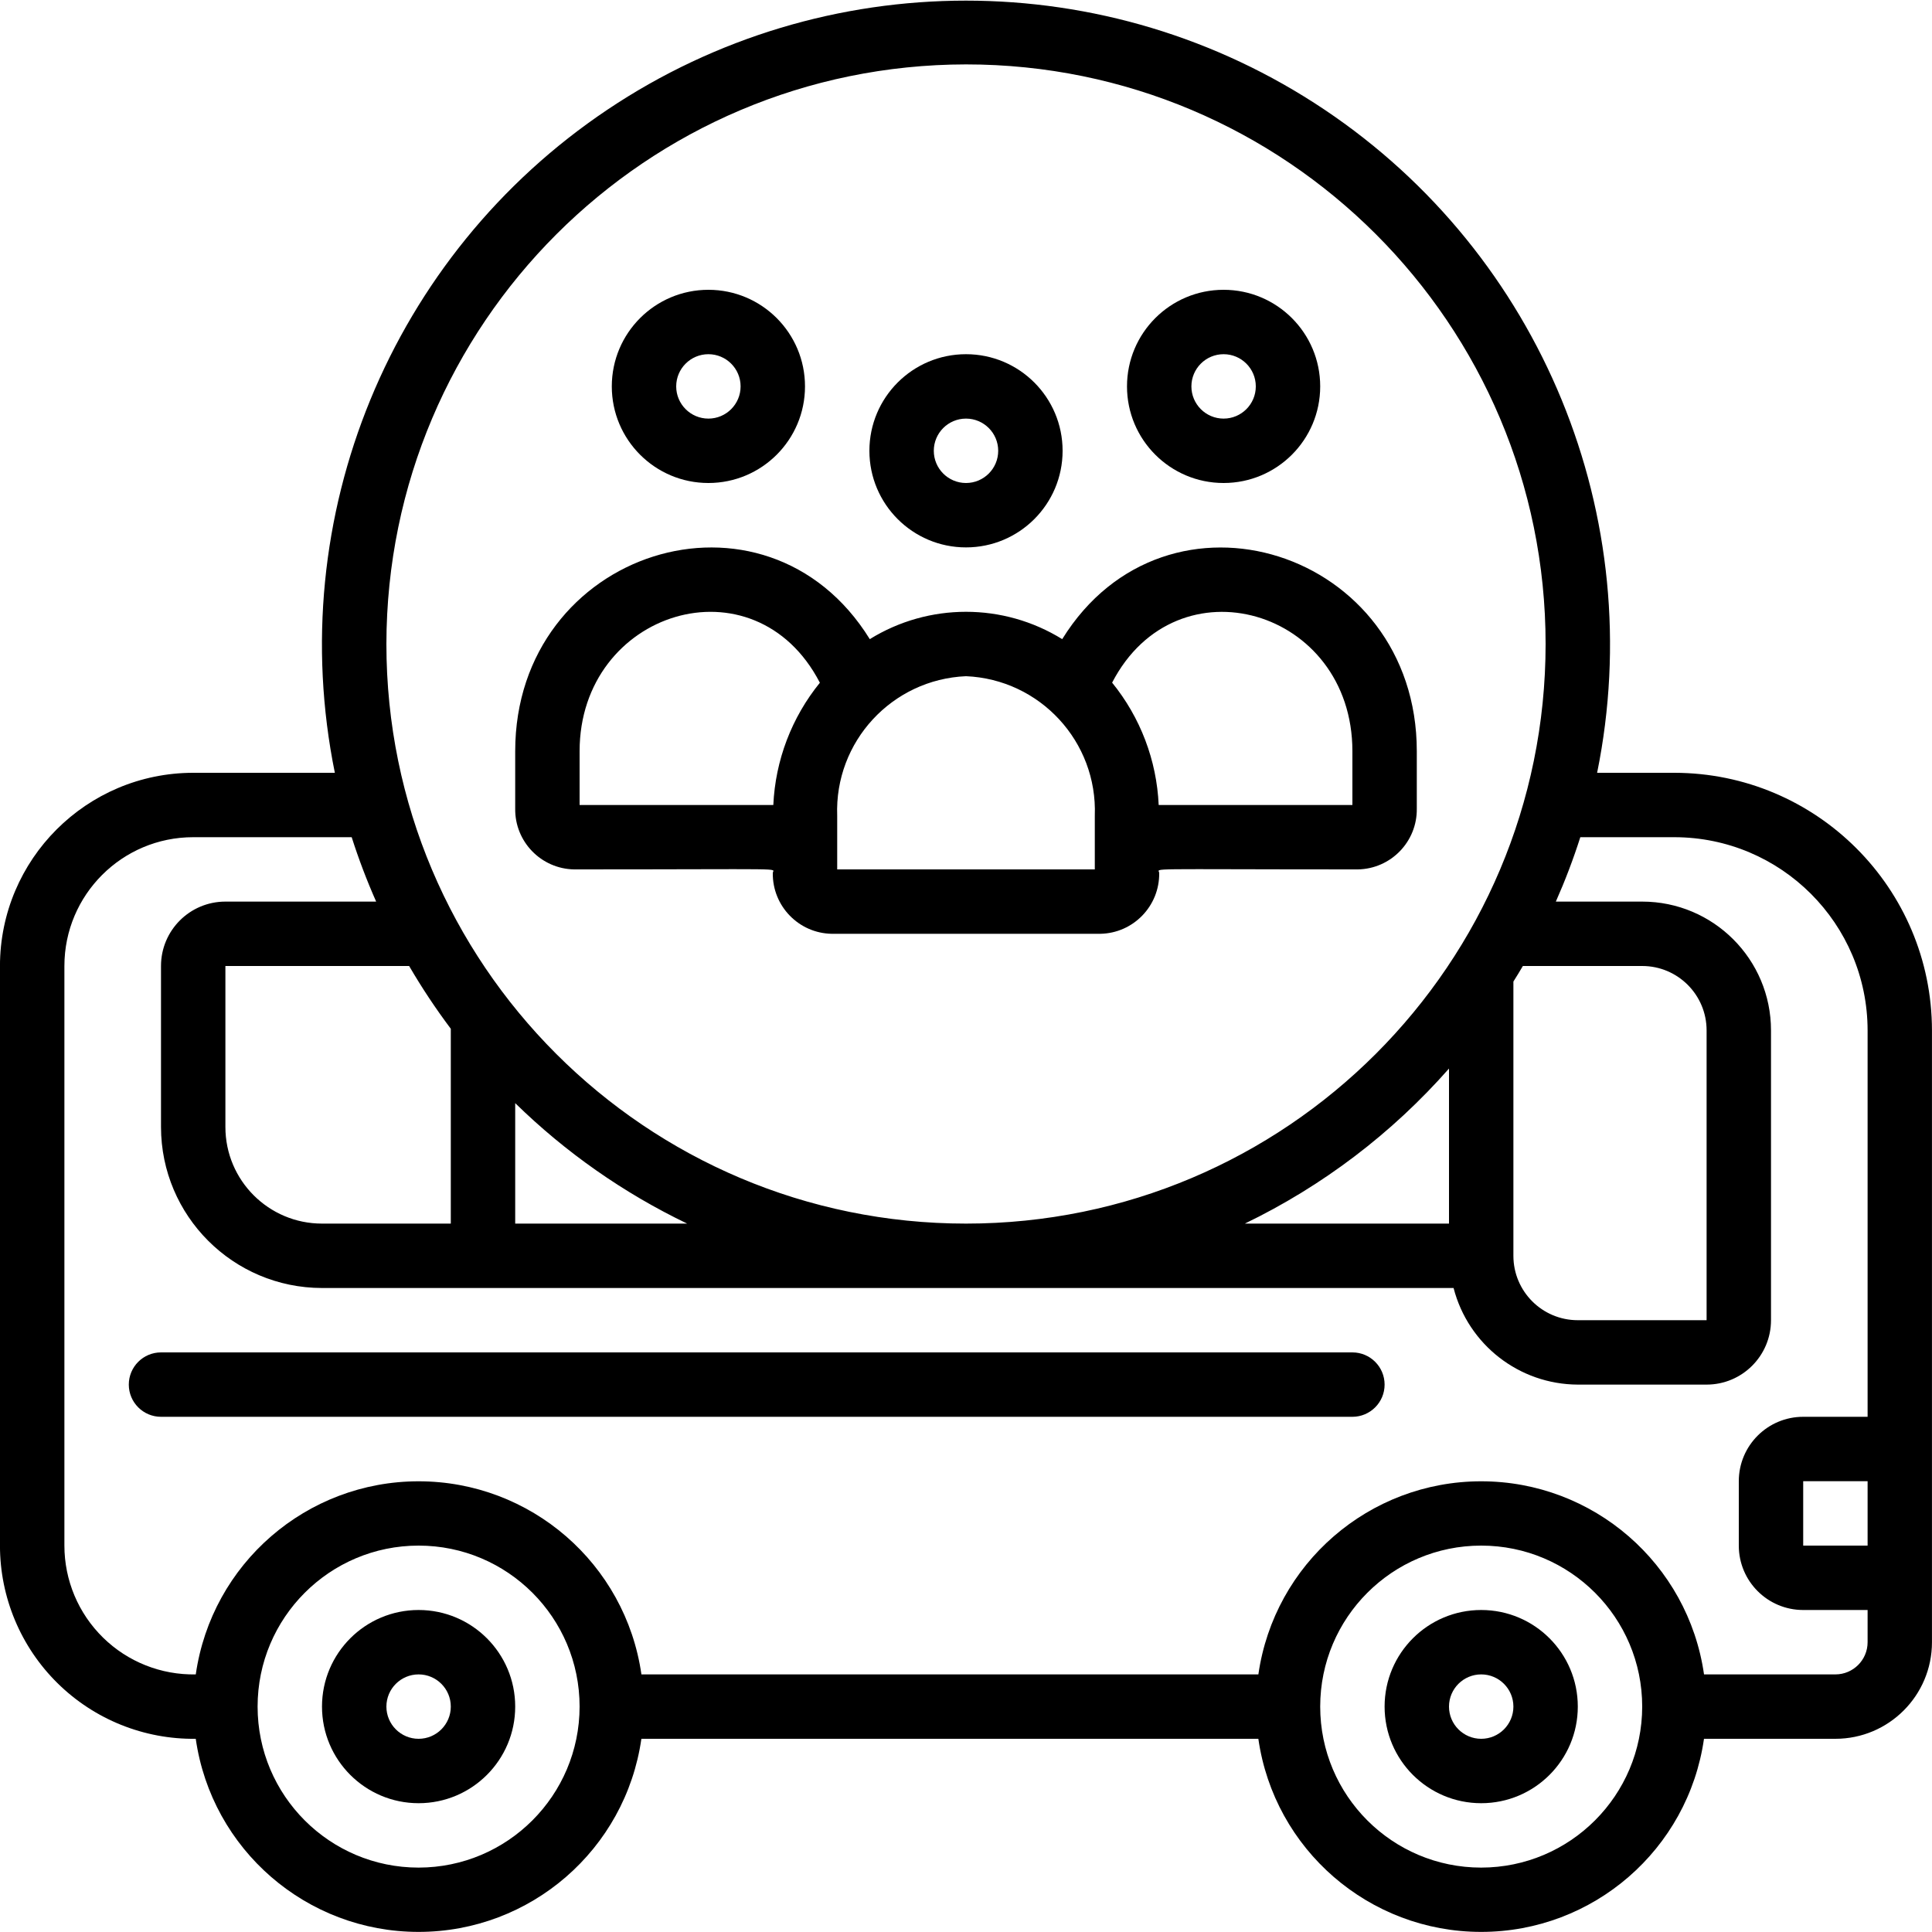
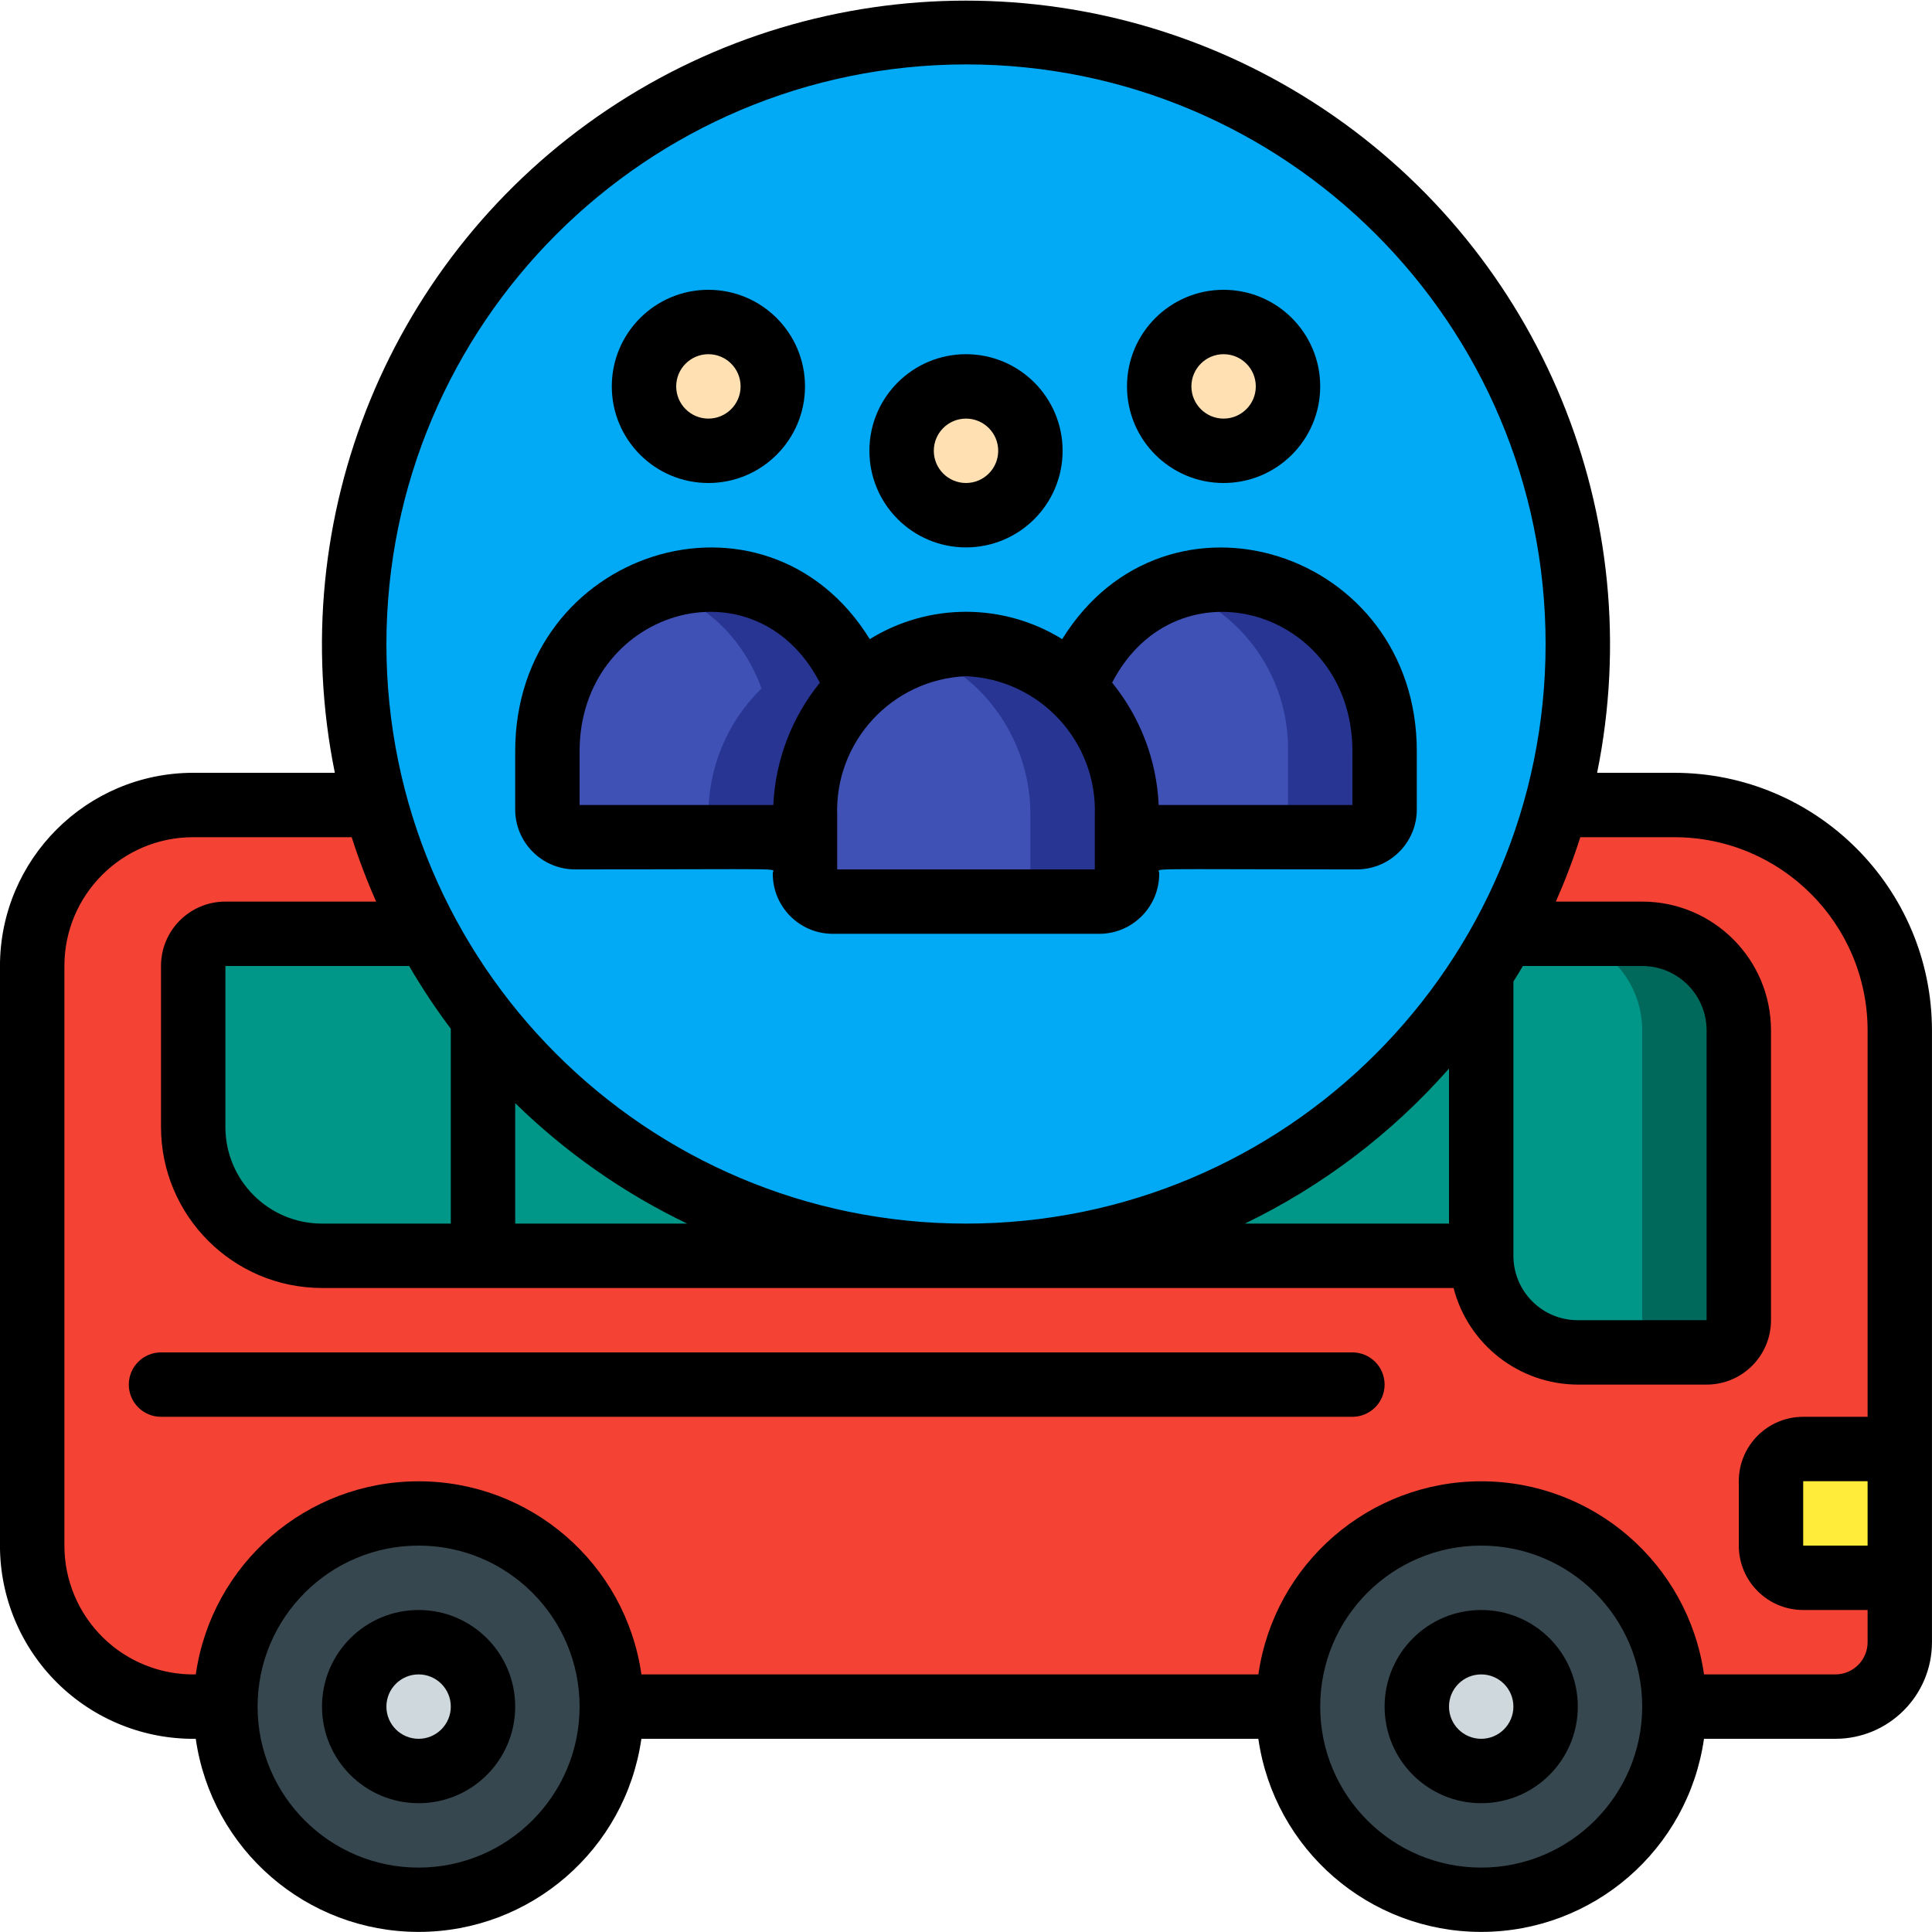
<svg xmlns="http://www.w3.org/2000/svg" height="512" viewBox="0 0 60 60" width="512">
-   <g id="040---Group-Excursion">
-     <path id="Shape" d="m13 50c-1.657 0-3 1.343-3 3s1.343 3 3 3 3-1.343 3-3-1.343-3-3-3zm0 4c-.552 0-1-.448-1-1s.448-1 1-1 1 .448 1 1-.448 1-1 1z" />
-     <path id="Shape" d="m46 50c-1.657 0-3 1.343-3 3s1.343 3 3 3 3-1.343 3-3-1.343-3-3-3zm0 4c-.552 0-1-.448-1-1s.448-1 1-1 1 .448 1 1-.448 1-1 1z" />
-     <path id="Shape" d="m52 24h-2.4c1.614-7.946-1.73-16.081-8.467-20.595s-15.531-4.514-22.267 0-10.08 12.648-8.467 20.595h-4.4c-3.312.003-5.997 2.688-6 6v18c-0 1.605.643 3.144 1.786 4.271 1.143 1.128 2.689 1.75 4.294 1.729.494 3.442 3.443 5.997 6.92 5.997 3.477 0 6.426-2.555 6.92-5.997h19.16c.494 3.442 3.443 5.997 6.92 5.997s6.426-2.555 6.92-5.997h4.08c1.657 0 3-1.343 3-3v-19c-.005-4.416-3.584-7.995-8-8zm-13.34 14c2.413-1.166 4.569-2.803 6.34-4.815v4.815zm8.34-7.517c.1-.16.2-.32.294-.483h3.706c1.105 0 2 .895 2 2v9h-4c-1.105 0-2-.895-2-2zm-17-28.483c9.941 0 18 8.059 18 18s-8.059 18-18 18-18-8.059-18-18c.011-9.937 8.063-17.989 18-18zm-20 36c-1.657 0-3-1.343-3-3v-5h5.706c.393.674.825 1.325 1.294 1.949v6.051zm6-3.741c1.564 1.53 3.368 2.793 5.34 3.741h-5.34zm-3 23.741c-2.761 0-5-2.239-5-5s2.239-5 5-5 5 2.239 5 5c-.003 2.76-2.24 4.997-5 5zm33 0c-2.761 0-5-2.239-5-5s2.239-5 5-5 5 2.239 5 5c-.003 2.76-2.24 4.997-5 5zm12-10h-2v-2h2zm0-4h-2c-1.105 0-2 .895-2 2v2c0 1.105.895 2 2 2h2v1c0 .552-.448 1-1 1h-4.08c-.494-3.442-3.443-5.997-6.92-5.997s-6.426 2.555-6.92 5.997h-19.16c-.494-3.442-3.443-5.997-6.92-5.997-3.477 0-6.426 2.555-6.92 5.997-1.075.021-2.113-.39-2.88-1.143-.768-.752-1.2-1.782-1.2-2.857v-18c0-2.209 1.791-4 4-4h4.922c.217.68.471 1.348.76 2h-4.682c-1.105 0-2 .895-2 2v5c.003 2.76 2.24 4.997 5 5h35.142c.455 1.761 2.04 2.993 3.858 3h4c1.105 0 2-.895 2-2v-9c0-2.209-1.791-4-4-4h-2.682c.289-.652.543-1.32.76-2h2.922c3.312.003 5.997 2.688 6 6z" />
-     <path id="Shape" d="m42 42h-37c-.552 0-1 .448-1 1s.448 1 1 1h37c.552 0 1-.448 1-1s-.448-1-1-1z" />
-     <path id="Shape" d="m30 17c1.657 0 3-1.343 3-3s-1.343-3-3-3-3 1.343-3 3 1.343 3 3 3zm0-4c.552 0 1 .448 1 1s-.448 1-1 1-1-.448-1-1 .448-1 1-1z" />
-     <path id="Shape" d="m22 15c1.657 0 3-1.343 3-3s-1.343-3-3-3-3 1.343-3 3 1.343 3 3 3zm0-4c.552 0 1 .448 1 1s-.448 1-1 1-1-.448-1-1 .448-1 1-1z" />
-     <path id="Shape" d="m24 27.111c-.014 1.027.806 1.873 1.833 1.889h8.334c1.027-.016 1.847-.862 1.833-1.889 0-.161-.678-.111 6.17-.111 1.027-.018 1.845-.863 1.83-1.89v-1.78c0-6.248-7.771-8.715-11.012-3.481-1.831-1.132-4.145-1.132-5.976 0-3.242-5.237-11.012-2.766-11.012 3.481v1.78c-.015 1.027.803 1.872 1.83 1.89 6.856 0 6.17-.05 6.17.111zm18-3.781v1.67h-6.016c-.062-1.389-.569-2.721-1.446-3.8 2.008-3.876 7.462-2.288 7.462 2.13zm-8 2v1.67h-8v-1.667c-.086-2.299 1.702-4.235 4-4.333 2.298.098 4.086 2.034 4 4.333zm-16-2c0-4.358 5.433-6.048 7.462-2.127-.876 1.078-1.383 2.409-1.446 3.797h-6.016z" />
-     <path id="Shape" d="m38 15c1.657 0 3-1.343 3-3s-1.343-3-3-3-3 1.343-3 3 1.343 3 3 3zm0-4c.552 0 1 .448 1 1s-.448 1-1 1-1-.448-1-1 .448-1 1-1z" />
+   <g id="040---Group-Excursion" fill="none">
+     <g id="Layer_3" transform="translate(1 1)">
+       <path id="Shape" d="m12 46c-3.314 0-6 2.686-6 6s2.686 6 6 6 6-2.686 6-6-2.686-6-6-6zm0 8c-1.105 0-2-.895-2-2s.895-2 2-2 2 .895 2 2c-.003 1.103-.897 1.997-2 2z" fill="#37474f" />
+       <circle id="Oval" cx="12" cy="52" fill="#cfd8dc" r="2" />
+       <path id="Shape" d="m45 46c-3.314 0-6 2.686-6 6s2.686 6 6 6 6-2.686 6-6-2.686-6-6-6zm0 8c-1.105 0-2-.895-2-2s.895-2 2-2 2 .895 2 2c-.003 1.103-.897 1.997-2 2z" fill="#37474f" />
+       <circle id="Oval" cx="45" cy="52" fill="#cfd8dc" r="2" />
+       <path id="Shape" d="m58 31v19c-.003 1.103-.897 1.997-2 2h-5c0-3.314-2.686-6-6-6s-6 2.686-6 6h-21c0-3.314-2.686-6-6-6s-6 2.686-6 6h-1c-1.326 0-2.598-.527-3.536-1.464-.938-.938-1.464-2.209-1.464-3.536v-18c0-2.761 2.239-5 5-5h5.67c2.255 8.265 9.763 13.999 18.33 13.999s16.075-5.734 18.33-13.999h3.67c1.857 0 3.637.737 4.95 2.05 1.313 1.313 2.05 3.093 2.05 4.95z" fill="#f44335" />
+       <g fill="#009688">
+         <path id="Shape" d="m14 30.65v7.35h-5c-2.209 0-4-1.791-4-4v-5c0-.552.448-1 1-1h6.27c.493.935 1.072 1.822 1.73 2.65z" />
+         <path id="Shape" d="m29 38h-15v-7.34c3.593 4.638 9.133 7.348 15 7.34z" />
+         <path id="Shape" d="m50 28h-4c-.099.001-.197.018-.29.05h-.01c-.21.41-.444.807-.7 1.19v8.76c0 1.657 1.343 3 3 3h4c.552 0 1-.448 1-1v-9c0-1.657-1.343-3-3-3z" />
+       </g>
+       <path id="Shape" d="m50 28h-3c1.657 0 3 1.343 3 3v9c0 .552-.448 1-1 1h3c.552 0 1-.448 1-1v-9c0-1.657-1.343-3-3-3z" fill="#00695c" />
+       <path id="Shape" d="m55 44h3v4h-3c-.552 0-1-.448-1-1v-2c0-.552.448-1 1-1z" fill="#ffeb3a" />
+       <path id="Shape" d="m48 19c.002 1.689-.223 3.371-.67 5-.379 1.409-.922 2.769-1.62 4.05h-.01c-.21.41-.444.807-.7 1.19v.01c-3.328 5.195-8.972 8.45-15.135 8.731s-12.079-2.449-15.865-7.321v-.01c-.658-.828-1.237-1.715-1.73-2.65-.688-1.266-1.225-2.609-1.6-4-.447-1.629-.672-3.311-.67-5 0-10.493 8.507-19 19-19s19 8.507 19 19z" fill="#02a9f4" />
+       <circle id="Oval" cx="29" cy="13" fill="#ffe0b2" r="2" />
+       <path id="Shape" d="m34 24.33v1.78c.016.475-.355.873-.83.89h-8.34c-.475-.017-.846-.415-.83-.89v-1.78c-.01-1.486.586-2.912 1.65-3.95 1.854-1.84 4.846-1.84 6.7 0 1.064 1.038 1.66 2.464 1.65 3.95z" fill="#3f51b5" />
+       <path id="Shape" d="m32.35 20.38c-.894-.88-2.096-1.375-3.35-1.38-.511.006-1.018.096-1.5.267.692.229 1.324.609 1.85 1.113 1.064 1.038 1.66 2.464 1.65 3.95v1.78c.016.475-.355.873-.83.89h3c.475-.017.846-.415.83-.89v-1.78c.01-1.486-.586-2.912-1.65-3.95z" fill="#283593" />
+       <circle id="Oval" cx="21" cy="11" fill="#ffe0b2" r="2" />
+       <path id="Shape" d="m25.65 20.38c-1.064 1.038-1.66 2.464-1.65 3.95v.67h-7.17c-.475-.017-.846-.415-.83-.89v-1.78c-.086-2.851 2.15-5.234 5-5.33 1.345.009 2.626.574 3.54 1.56.49.525.868 1.144 1.11 1.82z" fill="#3f51b5" />
+       <path id="Shape" d="m24.54 18.56c-.914-.986-2.195-1.551-3.54-1.56-.512.008-1.018.1-1.5.272.775.256 1.475.699 2.04 1.288.49.525.868 1.144 1.11 1.82-1.064 1.038-1.66 2.464-1.65 3.95v.67h3v-.67c-.01-1.486.586-2.912 1.65-3.95-.242-.676-.62-1.295-1.11-1.82z" fill="#283593" />
+       <circle id="Oval" cx="37" cy="11" fill="#ffe0b2" r="2" />
+       <path id="Shape" d="m42 22.33v1.78c.016.475-.355.873-.83.89h-7.17v-.67c.01-1.486-.586-2.912-1.65-3.95.242-.676.62-1.295 1.11-1.82.914-.986 2.195-1.551 3.54-1.56 2.85.096 5.086 2.479 5 5.33z" fill="#3f51b5" />
+       <path id="Shape" d="m37 17c-.512.008-1.018.1-1.5.272 2.128.764 3.535 2.797 3.5 5.058v1.78c.016.475-.355.873-.83.89h3c.475-.017.846-.415.83-.89v-1.78c.086-2.851-2.15-5.234-5-5.33z" fill="#283593" />
+       <path id="Shape" d="m45 29.25v8.75h-16c6.476.002 12.508-3.296 16-8.75z" fill="#009688" />
+     </g>
+     <g id="Layer_12" fill="#000">
+       <path id="Shape" d="m13 50c-1.657 0-3 1.343-3 3s1.343 3 3 3 3-1.343 3-3-1.343-3-3-3zm0 4c-.552 0-1-.448-1-1s.448-1 1-1 1 .448 1 1-.448 1-1 1z" />
+       <path id="Shape" d="m46 50c-1.657 0-3 1.343-3 3s1.343 3 3 3 3-1.343 3-3-1.343-3-3-3zm0 4c-.552 0-1-.448-1-1s.448-1 1-1 1 .448 1 1-.448 1-1 1z" />
+       <path id="Shape" d="m52 24h-2.4c1.614-7.946-1.73-16.081-8.467-20.595s-15.531-4.514-22.267 0-10.08 12.648-8.467 20.595h-4.4c-3.312.003-5.997 2.688-6 6v18c-0 1.605.643 3.144 1.786 4.271 1.143 1.128 2.689 1.75 4.294 1.729.494 3.442 3.443 5.997 6.92 5.997 3.477 0 6.426-2.555 6.92-5.997h19.16c.494 3.442 3.443 5.997 6.92 5.997s6.426-2.555 6.92-5.997h4.08c1.657 0 3-1.343 3-3v-19c-.005-4.416-3.584-7.995-8-8zm-13.34 14c2.413-1.166 4.569-2.803 6.34-4.815v4.815zm8.34-7.517c.1-.16.2-.32.294-.483h3.706c1.105 0 2 .895 2 2v9h-4c-1.105 0-2-.895-2-2zm-17-28.483c9.941 0 18 8.059 18 18s-8.059 18-18 18-18-8.059-18-18c.011-9.937 8.063-17.989 18-18zm-20 36c-1.657 0-3-1.343-3-3v-5h5.706c.393.674.825 1.325 1.294 1.949v6.051zm6-3.741c1.564 1.53 3.368 2.793 5.34 3.741h-5.34zm-3 23.741c-2.761 0-5-2.239-5-5s2.239-5 5-5 5 2.239 5 5c-.003 2.76-2.24 4.997-5 5zm33 0c-2.761 0-5-2.239-5-5s2.239-5 5-5 5 2.239 5 5c-.003 2.76-2.24 4.997-5 5zm12-10h-2v-2h2zm0-4h-2c-1.105 0-2 .895-2 2v2c0 1.105.895 2 2 2h2v1c0 .552-.448 1-1 1h-4.08c-.494-3.442-3.443-5.997-6.92-5.997s-6.426 2.555-6.92 5.997h-19.16c-.494-3.442-3.443-5.997-6.92-5.997-3.477 0-6.426 2.555-6.92 5.997-1.075.021-2.113-.39-2.88-1.143-.768-.752-1.2-1.782-1.2-2.857v-18c0-2.209 1.791-4 4-4h4.922c.217.68.471 1.348.76 2h-4.682c-1.105 0-2 .895-2 2v5c.003 2.76 2.24 4.997 5 5h35.142c.455 1.761 2.04 2.993 3.858 3h4c1.105 0 2-.895 2-2v-9c0-2.209-1.791-4-4-4h-2.682c.289-.652.543-1.32.76-2h2.922c3.312.003 5.997 2.688 6 6z" />
+       <path id="Shape" d="m42 42h-37c-.552 0-1 .448-1 1s.448 1 1 1h37c.552 0 1-.448 1-1s-.448-1-1-1z" />
+       <path id="Shape" d="m30 17c1.657 0 3-1.343 3-3s-1.343-3-3-3-3 1.343-3 3 1.343 3 3 3zm0-4c.552 0 1 .448 1 1s-.448 1-1 1-1-.448-1-1 .448-1 1-1z" />
+       <path id="Shape" d="m22 15c1.657 0 3-1.343 3-3s-1.343-3-3-3-3 1.343-3 3 1.343 3 3 3zm0-4c.552 0 1 .448 1 1s-.448 1-1 1-1-.448-1-1 .448-1 1-1z" />
+       <path id="Shape" d="m24 27.111c-.014 1.027.806 1.873 1.833 1.889h8.334c1.027-.016 1.847-.862 1.833-1.889 0-.161-.678-.111 6.17-.111 1.027-.018 1.845-.863 1.83-1.89v-1.78c0-6.248-7.771-8.715-11.012-3.481-1.831-1.132-4.145-1.132-5.976 0-3.242-5.237-11.012-2.766-11.012 3.481v1.78c-.015 1.027.803 1.872 1.83 1.89 6.856 0 6.17-.05 6.17.111zm18-3.781v1.67h-6.016c-.062-1.389-.569-2.721-1.446-3.8 2.008-3.876 7.462-2.288 7.462 2.13zm-8 2v1.67h-8v-1.667c-.086-2.299 1.702-4.235 4-4.333 2.298.098 4.086 2.034 4 4.333zm-16-2c0-4.358 5.433-6.048 7.462-2.127-.876 1.078-1.383 2.409-1.446 3.797h-6.016z" />
+       <path id="Shape" d="m38 15c1.657 0 3-1.343 3-3s-1.343-3-3-3-3 1.343-3 3 1.343 3 3 3zm0-4c.552 0 1 .448 1 1s-.448 1-1 1-1-.448-1-1 .448-1 1-1z" />
+     </g>
  </g>
</svg>
